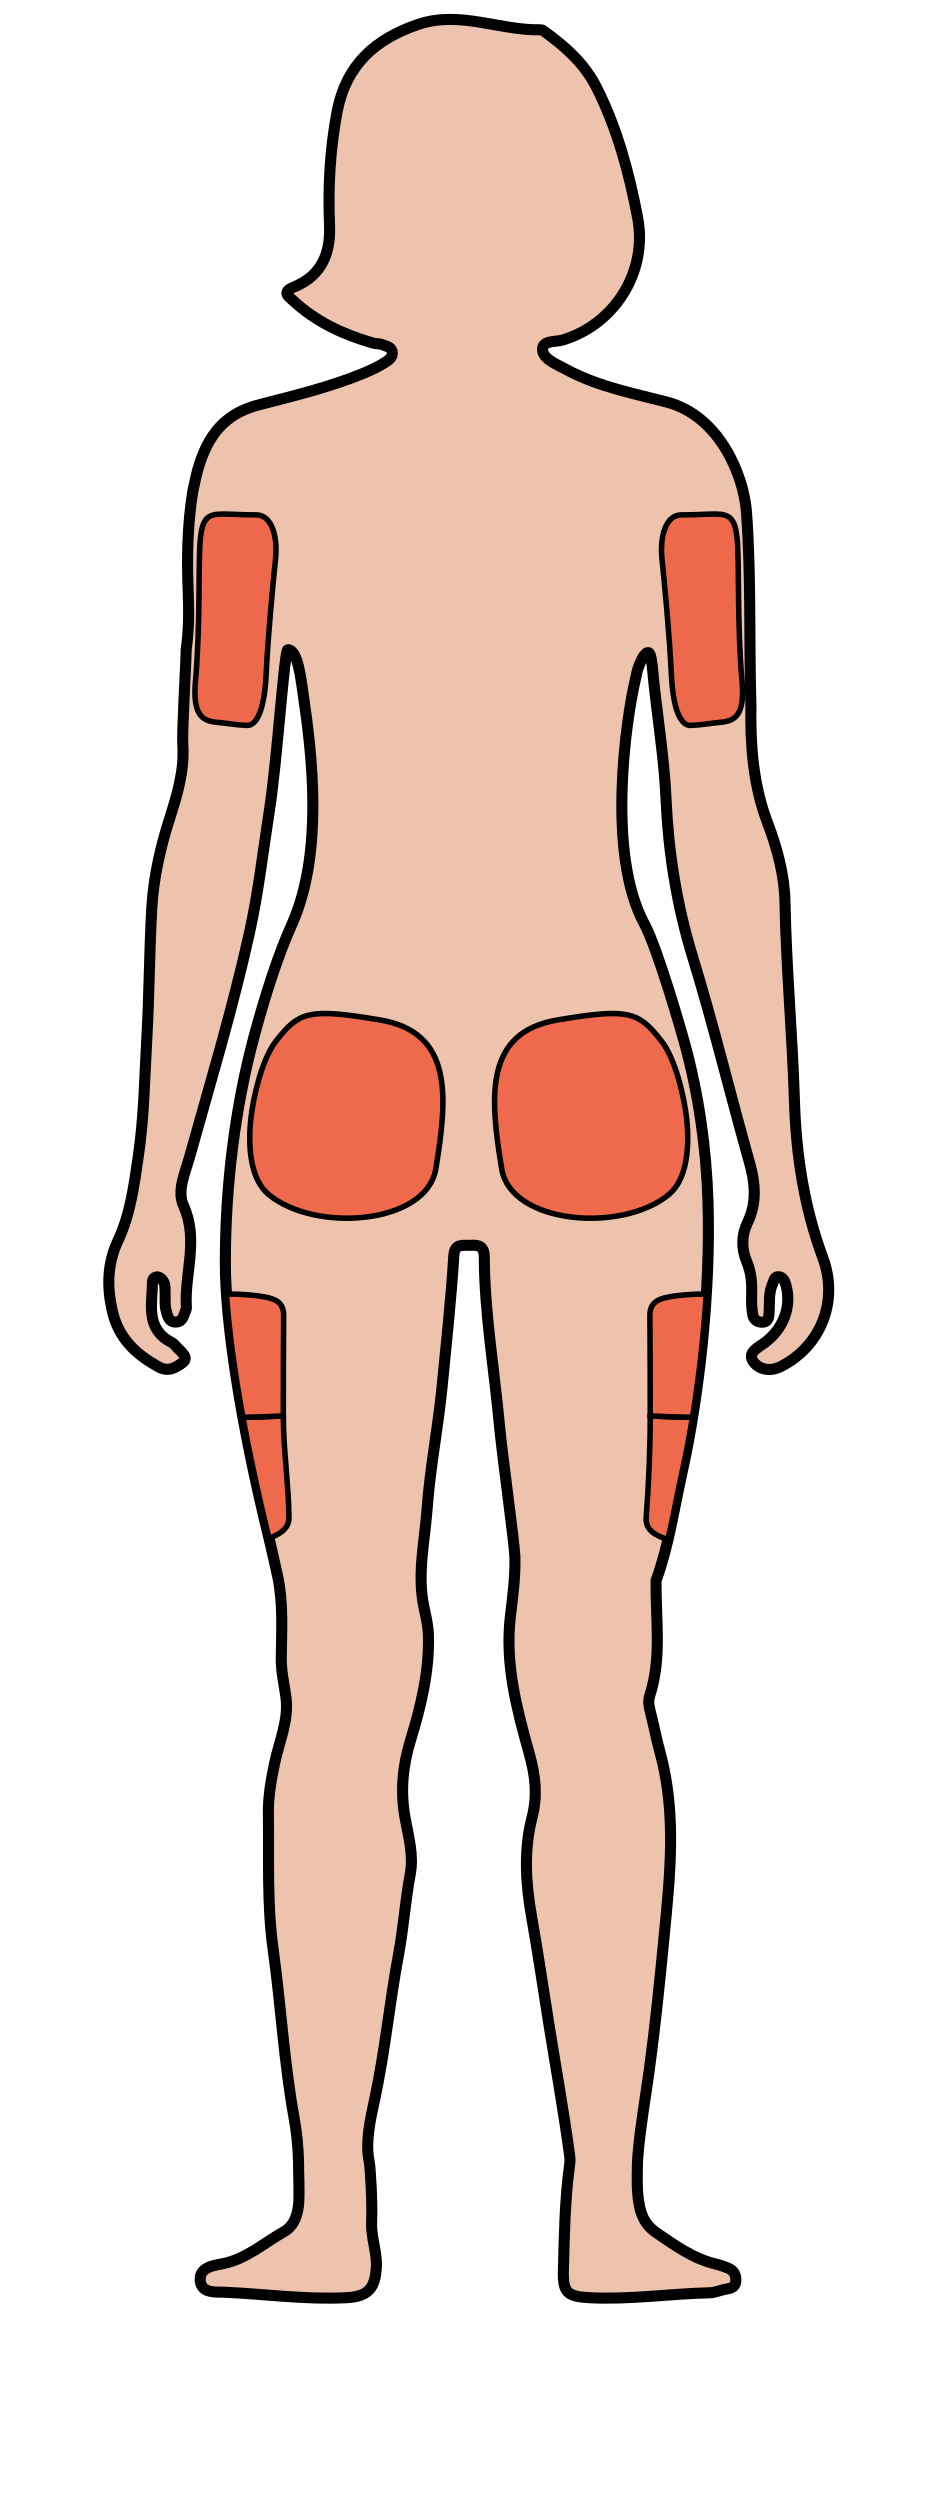
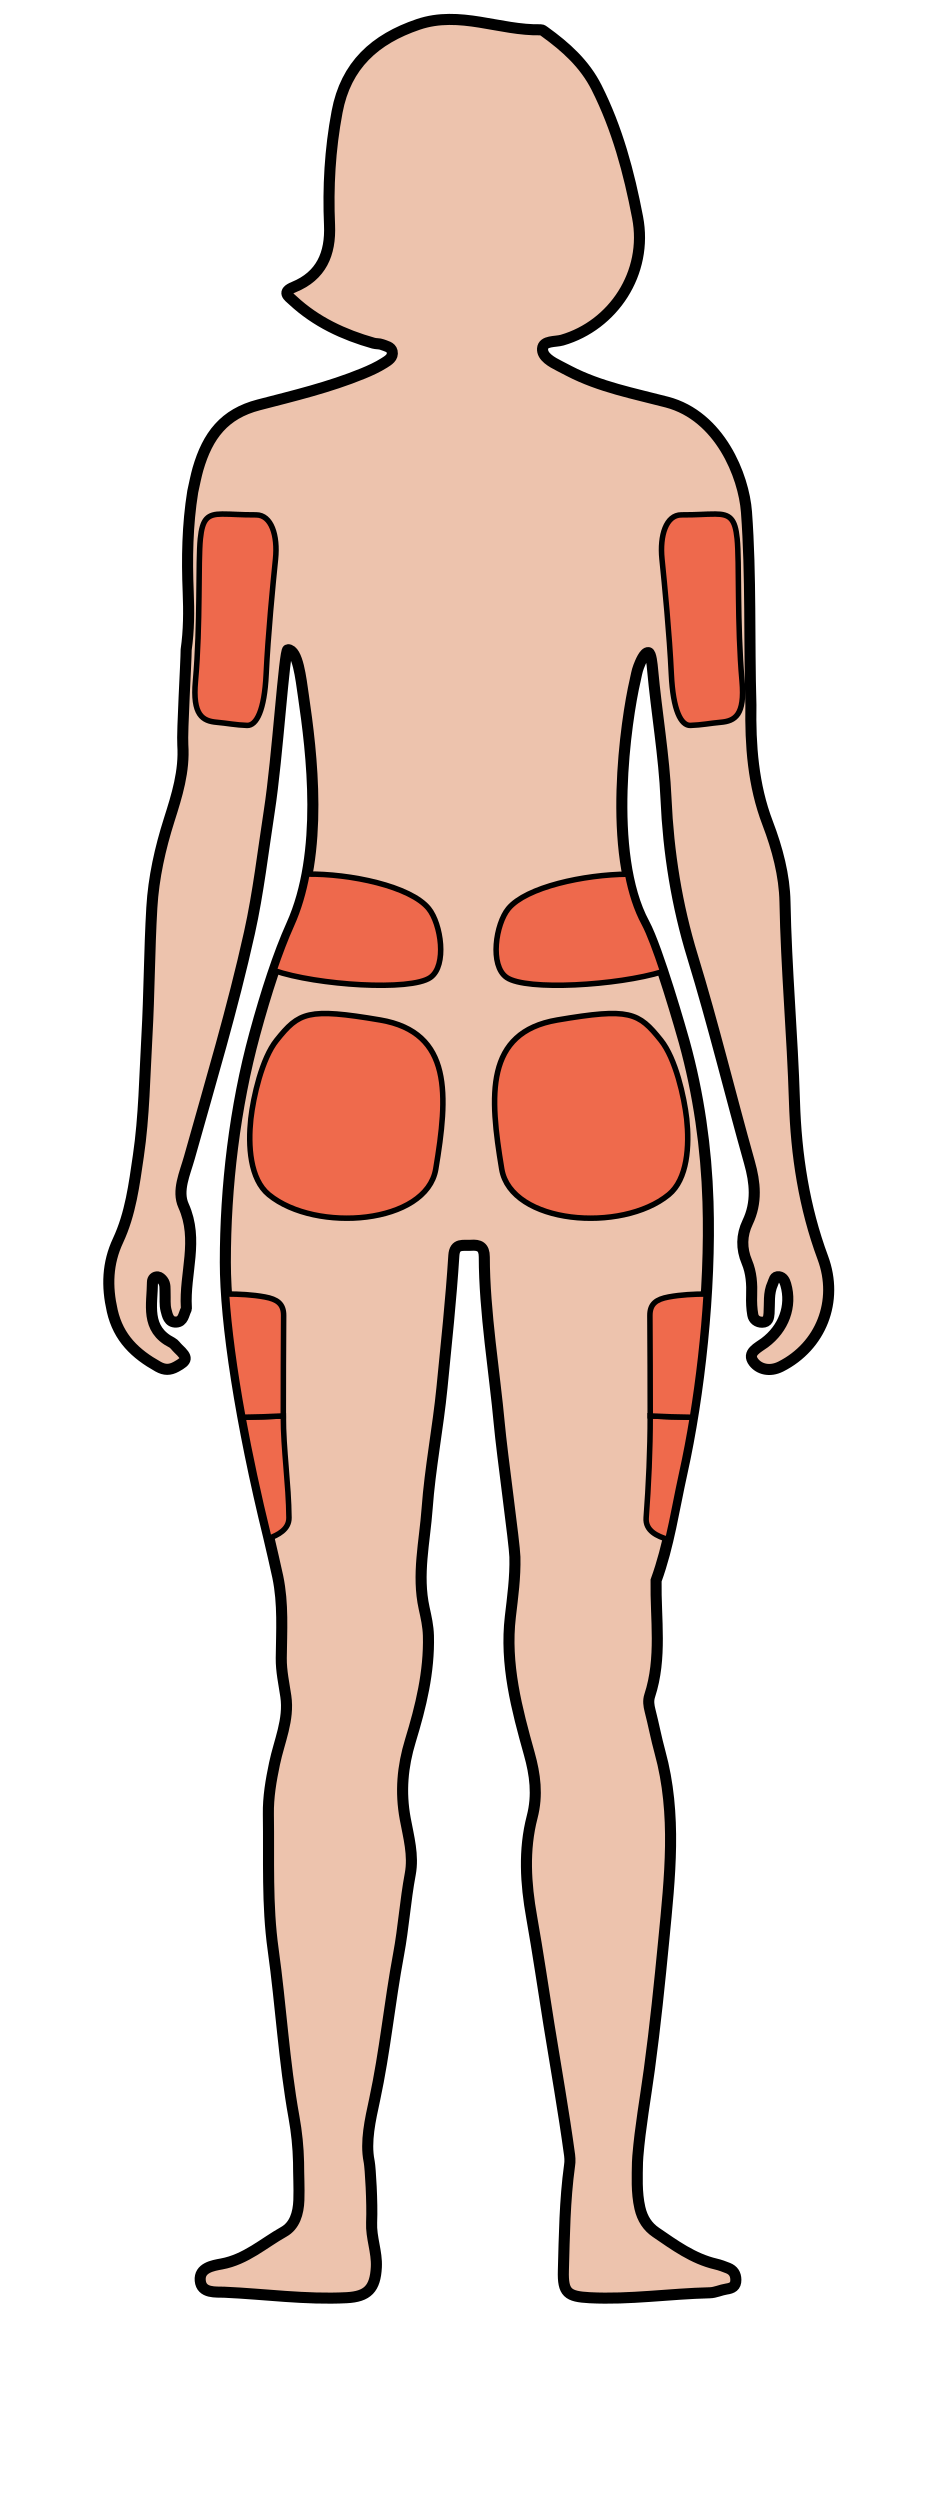
<svg xmlns="http://www.w3.org/2000/svg" version="1.1" id="Layer_1" x="0px" y="0px" width="48px" height="128px" viewBox="0 0 48 128" enable-background="new 0 0 48 128" xml:space="preserve">
  <rect display="none" width="48" height="128" />
  <g id="Woman_Back">
    <path fill="#EDC3AD" stroke="#000000" stroke-width="0.567" stroke-miterlimit="10" d="M42.13,64.399   c-0.959-2.587-1.369-5.263-1.454-8.015c-0.104-3.403-0.421-6.795-0.485-10.204c-0.025-1.354-0.389-2.731-0.89-4.042   c-0.742-1.941-0.889-3.984-0.855-6.043c-0.097-3.294,0.016-6.593-0.227-9.884c-0.136-1.842-1.362-4.914-4.076-5.624   c-1.69-0.442-3.426-0.772-5-1.59c-0.163-0.085-0.325-0.17-0.489-0.253c-0.4-0.204-0.906-0.477-0.875-0.894   c0.032-0.421,0.653-0.335,1.004-0.436c2.605-0.755,4.41-3.432,3.861-6.287c-0.444-2.312-1.038-4.538-2.098-6.643   c-0.614-1.22-1.583-2.084-2.659-2.861c-0.059-0.042-0.129-0.1-0.193-0.098c-2.101,0.052-4.149-1.001-6.286-0.274   c-2.2,0.749-3.698,2.074-4.15,4.479c-0.363,1.926-0.469,3.854-0.386,5.795c0.063,1.48-0.427,2.601-1.829,3.174   c-0.627,0.256-0.278,0.469-0.047,0.683c1.179,1.096,2.595,1.756,4.128,2.189c0.14,0.039,0.3,0.018,0.432,0.07   c0.197,0.078,0.466,0.116,0.521,0.352c0.071,0.306-0.208,0.465-0.409,0.592c-0.339,0.214-0.711,0.384-1.083,0.537   c-1.727,0.709-3.539,1.141-5.339,1.608c-1.762,0.457-2.61,1.563-3.111,3.287c-0.08,0.274-0.199,0.839-0.267,1.159   c-0.273,1.703-0.302,3.414-0.232,5.135c0.04,0.984,0.037,1.972-0.104,2.952c0,0.604-0.218,4.189-0.172,4.877   c0.089,1.352-0.299,2.582-0.699,3.844c-0.46,1.453-0.796,2.941-0.887,4.487c-0.129,2.196-0.128,4.397-0.252,6.589   c-0.116,2.04-0.141,4.1-0.437,6.118c-0.214,1.46-0.399,2.962-1.043,4.34c-0.541,1.156-0.583,2.332-0.294,3.599   c0.32,1.398,1.192,2.21,2.351,2.857c0.325,0.181,0.597,0.182,0.925,0.002c0.579-0.318,0.606-0.451,0.095-0.93   c-0.106-0.099-0.189-0.239-0.312-0.302c-1.382-0.698-1.008-1.958-1.001-3.099c0.001-0.17,0.114-0.282,0.275-0.267   c0.092,0.009,0.193,0.104,0.256,0.187c0.143,0.188,0.105,0.419,0.115,0.637c0.013,0.293-0.023,0.599,0.048,0.877   c0.067,0.264,0.138,0.63,0.52,0.611c0.367-0.018,0.381-0.395,0.509-0.644c0.016-0.03,0.014-0.073,0.012-0.109   c-0.104-1.728,0.647-3.455-0.144-5.205c-0.346-0.766,0.071-1.647,0.299-2.461c1.072-3.826,2.218-7.636,3.077-11.515   c0.456-2.057,0.695-4.164,1.018-6.25c0.417-2.688,0.766-8.242,0.946-8.242c0.515,0,0.672,1.512,0.792,2.324   c0.435,2.96,1.07,8.067-0.597,11.768c-0.675,1.498-1.305,3.445-1.888,5.581c-1.019,3.739-1.507,7.836-1.507,11.694   c0,3.088,0.782,8.205,2.223,14.073c0.165,0.673,0.308,1.351,0.462,2.027c0.287,1.377,0.194,2.773,0.179,4.162   c-0.007,0.669,0.138,1.306,0.233,1.956c0.176,1.204-0.339,2.304-0.577,3.441c-0.181,0.865-0.33,1.718-0.316,2.607   c0.035,2.31-0.077,4.625,0.245,6.925c0.399,2.853,0.553,5.735,1.065,8.574c0.139,0.77,0.218,1.54,0.235,2.311h0   c0,0.645,0.039,1.293,0.016,1.943c-0.025,0.681-0.218,1.309-0.772,1.619c-1.037,0.582-1.942,1.417-3.183,1.645   c-0.443,0.082-1.154,0.193-1.095,0.852c0.061,0.677,0.813,0.576,1.231,0.595c2.087,0.093,4.166,0.389,6.263,0.281   c1.078-0.055,1.466-0.464,1.523-1.565c0.04-0.781-0.276-1.505-0.242-2.29c0.045-1.028-0.067-2.794-0.12-3.081   c-0.004-0.019-0.007-0.038-0.01-0.057c-0.197-0.992,0.061-2.114,0.283-3.142c0.531-2.464,0.766-4.972,1.227-7.443   c0.255-1.365,0.342-2.749,0.598-4.111c0.18-0.958-0.087-1.911-0.257-2.831c-0.255-1.382-0.138-2.677,0.265-3.998   c0.534-1.75,0.97-3.521,0.922-5.379c-0.013-0.486-0.116-0.94-0.218-1.403c-0.377-1.715,0.028-3.4,0.152-5.103   c0.151-2.08,0.557-4.122,0.761-6.194c0.222-2.253,0.464-4.503,0.607-6.762c0.042-0.658,0.495-0.494,0.873-0.524   c0.431-0.034,0.686,0.08,0.686,0.596c0,2.774,0.545,6.074,0.764,8.507c0.145,1.603,0.785,6.152,0.803,6.854   c0.026,1.033-0.114,2.042-0.233,3.061c-0.283,2.42,0.327,4.722,0.971,7.02c0.296,1.058,0.438,2.108,0.145,3.234   c-0.438,1.684-0.331,3.405-0.026,5.119c0.325,1.829,0.591,3.668,0.885,5.503c0.358,2.231,0.755,4.456,1.059,6.694   c0.016,0.12,0.02,0.24,0.015,0.359c-0.006,0.055-0.011,0.11-0.018,0.165c-0.246,1.799-0.266,3.591-0.316,5.386   c-0.032,1.139,0.217,1.327,1.345,1.386c2.06,0.107,4.101-0.206,6.153-0.253c0.285-0.006,0.565-0.148,0.853-0.191   c0.291-0.043,0.483-0.138,0.48-0.473c-0.003-0.294-0.135-0.492-0.398-0.598c-0.204-0.082-0.412-0.159-0.626-0.209   c-1.168-0.272-2.116-0.971-3.075-1.626c-0.409-0.279-0.686-0.684-0.815-1.247c-0.182-0.794-0.134-1.656-0.123-2.339   c0.004-0.102,0.01-0.204,0.018-0.306c0.123-1.497,0.39-2.974,0.59-4.45c0.298-2.205,0.526-4.423,0.739-6.629   c0.308-3.192,0.68-6.426-0.195-9.613c-0.193-0.702-0.326-1.421-0.508-2.126c-0.066-0.257-0.102-0.505-0.02-0.757   c0.636-1.939,0.298-3.932,0.328-5.904c0.653-1.787,0.917-3.67,1.327-5.514c0.883-3.979,1.475-9.335,1.331-13.876   c-0.087-2.764-0.478-5.52-1.219-8.202c-0.1-0.361-1.346-4.749-2.048-6.048c-1.943-3.598-0.922-10.472-0.465-12.43   c0.058-0.249,0.088-0.476,0.183-0.723c0.083-0.215,0.291-0.742,0.5-0.715c0.136,0.017,0.191,0.631,0.211,0.85   c0.201,2.216,0.591,4.411,0.689,6.641c0.12,2.739,0.554,5.449,1.356,8.065c1.07,3.489,1.926,7.033,2.915,10.542   c0.295,1.045,0.395,2.054-0.094,3.074c-0.314,0.654-0.328,1.341-0.038,2.026c0.233,0.551,0.267,1.134,0.245,1.726   c-0.012,0.328,0.002,0.663,0.059,0.985c0.04,0.229,0.229,0.376,0.48,0.375c0.3-0.002,0.336-0.226,0.353-0.456   c0.037-0.509-0.041-1.029,0.186-1.519c0.076-0.163,0.081-0.387,0.326-0.352c0.198,0.028,0.289,0.208,0.341,0.389   c0.325,1.12-0.104,2.262-1.08,2.992c-0.326,0.244-0.934,0.506-0.559,0.992c0.277,0.359,0.818,0.51,1.386,0.224   C42.028,68.931,42.953,66.618,42.13,64.399z" />
    <g>
      <g>
        <path fill="#EF6A4C" stroke="#000000" stroke-width="0.283" stroke-miterlimit="10" d="M14.795,77.708     c-0.015-1.737-0.289-3.474-0.289-5.211c-0.678,0.036-1.37,0.056-2.069,0.067c0.346,1.9,0.788,3.966,1.321,6.136     c0.005,0.021,0.009,0.042,0.015,0.062C14.218,78.594,14.8,78.314,14.795,77.708z" />
        <path fill="#EF6A4C" stroke="#000000" stroke-width="0.283" stroke-miterlimit="10" d="M14.522,67.359     c0.004-0.609-0.331-0.838-0.959-0.954c-0.653-0.12-1.309-0.148-1.968-0.152c0.116,1.744,0.399,3.889,0.841,6.31     c0.699-0.011,1.391-0.031,2.069-0.067C14.505,70.784,14.511,69.072,14.522,67.359z" />
      </g>
      <g>
        <path fill="#EF6A4C" stroke="#000000" stroke-width="0.283" stroke-miterlimit="10" d="M33.084,77.708     c-0.051,0.679,0.579,0.95,1.113,1.112c0.267-1.133,0.464-2.282,0.716-3.417c0.196-0.885,0.377-1.841,0.54-2.838     c-0.731-0.01-1.454-0.031-2.162-0.069C33.292,74.234,33.206,76.078,33.084,77.708z" />
        <path fill="#EF6A4C" stroke="#000000" stroke-width="0.283" stroke-miterlimit="10" d="M33.275,67.359     c0.011,1.712,0.017,3.425,0.017,5.137c0.708,0.038,1.431,0.058,2.162,0.069c0.325-1.993,0.573-4.159,0.705-6.312     c-0.644,0.006-1.286,0.034-1.925,0.152C33.607,66.521,33.271,66.75,33.275,67.359z" />
      </g>
    </g>
    <g>
      <path fill="#EF6A4C" stroke="#000000" stroke-width="0.283" stroke-miterlimit="10" d="M12.842,57.285    c0.129-1.13,0.567-3.081,1.318-4.021c1.152-1.441,1.591-1.672,5.308-1.04c3.716,0.633,3.465,3.887,2.844,7.627    c-0.469,2.826-6.135,3.293-8.548,1.317C12.796,60.376,12.695,58.651,12.842,57.285z" />
      <path fill="#EF6A4C" stroke="#000000" stroke-width="0.283" stroke-miterlimit="10" d="M35.158,57.285    c-0.129-1.13-0.567-3.081-1.318-4.021c-1.152-1.441-1.591-1.672-5.308-1.04c-3.716,0.633-3.465,3.887-2.844,7.627    c0.469,2.826,6.135,3.293,8.548,1.317C35.204,60.376,35.305,58.651,35.158,57.285z" />
    </g>
    <g>
      <g>
        <path fill="#EE694C" stroke="#000000" stroke-width="0.283" stroke-miterlimit="10" d="M13.627,34.526     c-0.087,1.846-0.497,2.63-0.975,2.615c-0.563-0.017-1.055-0.117-1.554-0.16c-0.727-0.063-1.246-0.364-1.09-2.108     c0.26-2.92,0.131-6.123,0.251-7.295c0.103-1.014,0.361-1.259,1.117-1.259c0.582,0,0.844,0.043,1.741,0.043     c0.776,0,1.113,1.052,0.989,2.265C13.975,29.901,13.722,32.5,13.627,34.526z" />
      </g>
      <g>
        <path fill="#EE694C" stroke="#000000" stroke-width="0.283" stroke-miterlimit="10" d="M34.373,34.526     c0.087,1.846,0.497,2.63,0.975,2.615c0.563-0.017,1.055-0.117,1.554-0.16c0.727-0.063,1.246-0.364,1.09-2.108     c-0.26-2.92-0.131-6.123-0.251-7.295c-0.103-1.014-0.361-1.259-1.117-1.259c-0.582,0-0.844,0.043-1.741,0.043     c-0.776,0-1.113,1.052-0.989,2.265C34.025,29.901,34.278,32.5,34.373,34.526z" />
      </g>
    </g>
+     <g id="Lower_Back">
+       <path id="Left" fill="#EE694C" stroke="#000000" stroke-width="0.283" stroke-miterlimit="10" d="M15.715,44.755    c-0.17,0.908-0.42,1.786-0.785,2.597c-0.311,0.69-0.611,1.483-0.902,2.337c2.196,0.759,7.003,1.068,8.008,0.358    c0.865-0.611,0.544-2.742-0.084-3.523C21.027,45.372,17.909,44.724,15.715,44.755z" />
+       <path id="Right" fill="#EE694C" stroke="#000000" stroke-width="0.283" stroke-miterlimit="10" d="M32.978,47.277    c-0.393-0.728-0.664-1.591-0.843-2.519c-2.22,0.019-5.199,0.658-6.108,1.766c-0.641,0.782-0.97,2.912-0.086,3.523    c1.001,0.692,5.679,0.415,7.993-0.301C33.599,48.736,33.248,47.777,32.978,47.277z" />
+     </g>
  </g>
</svg>
